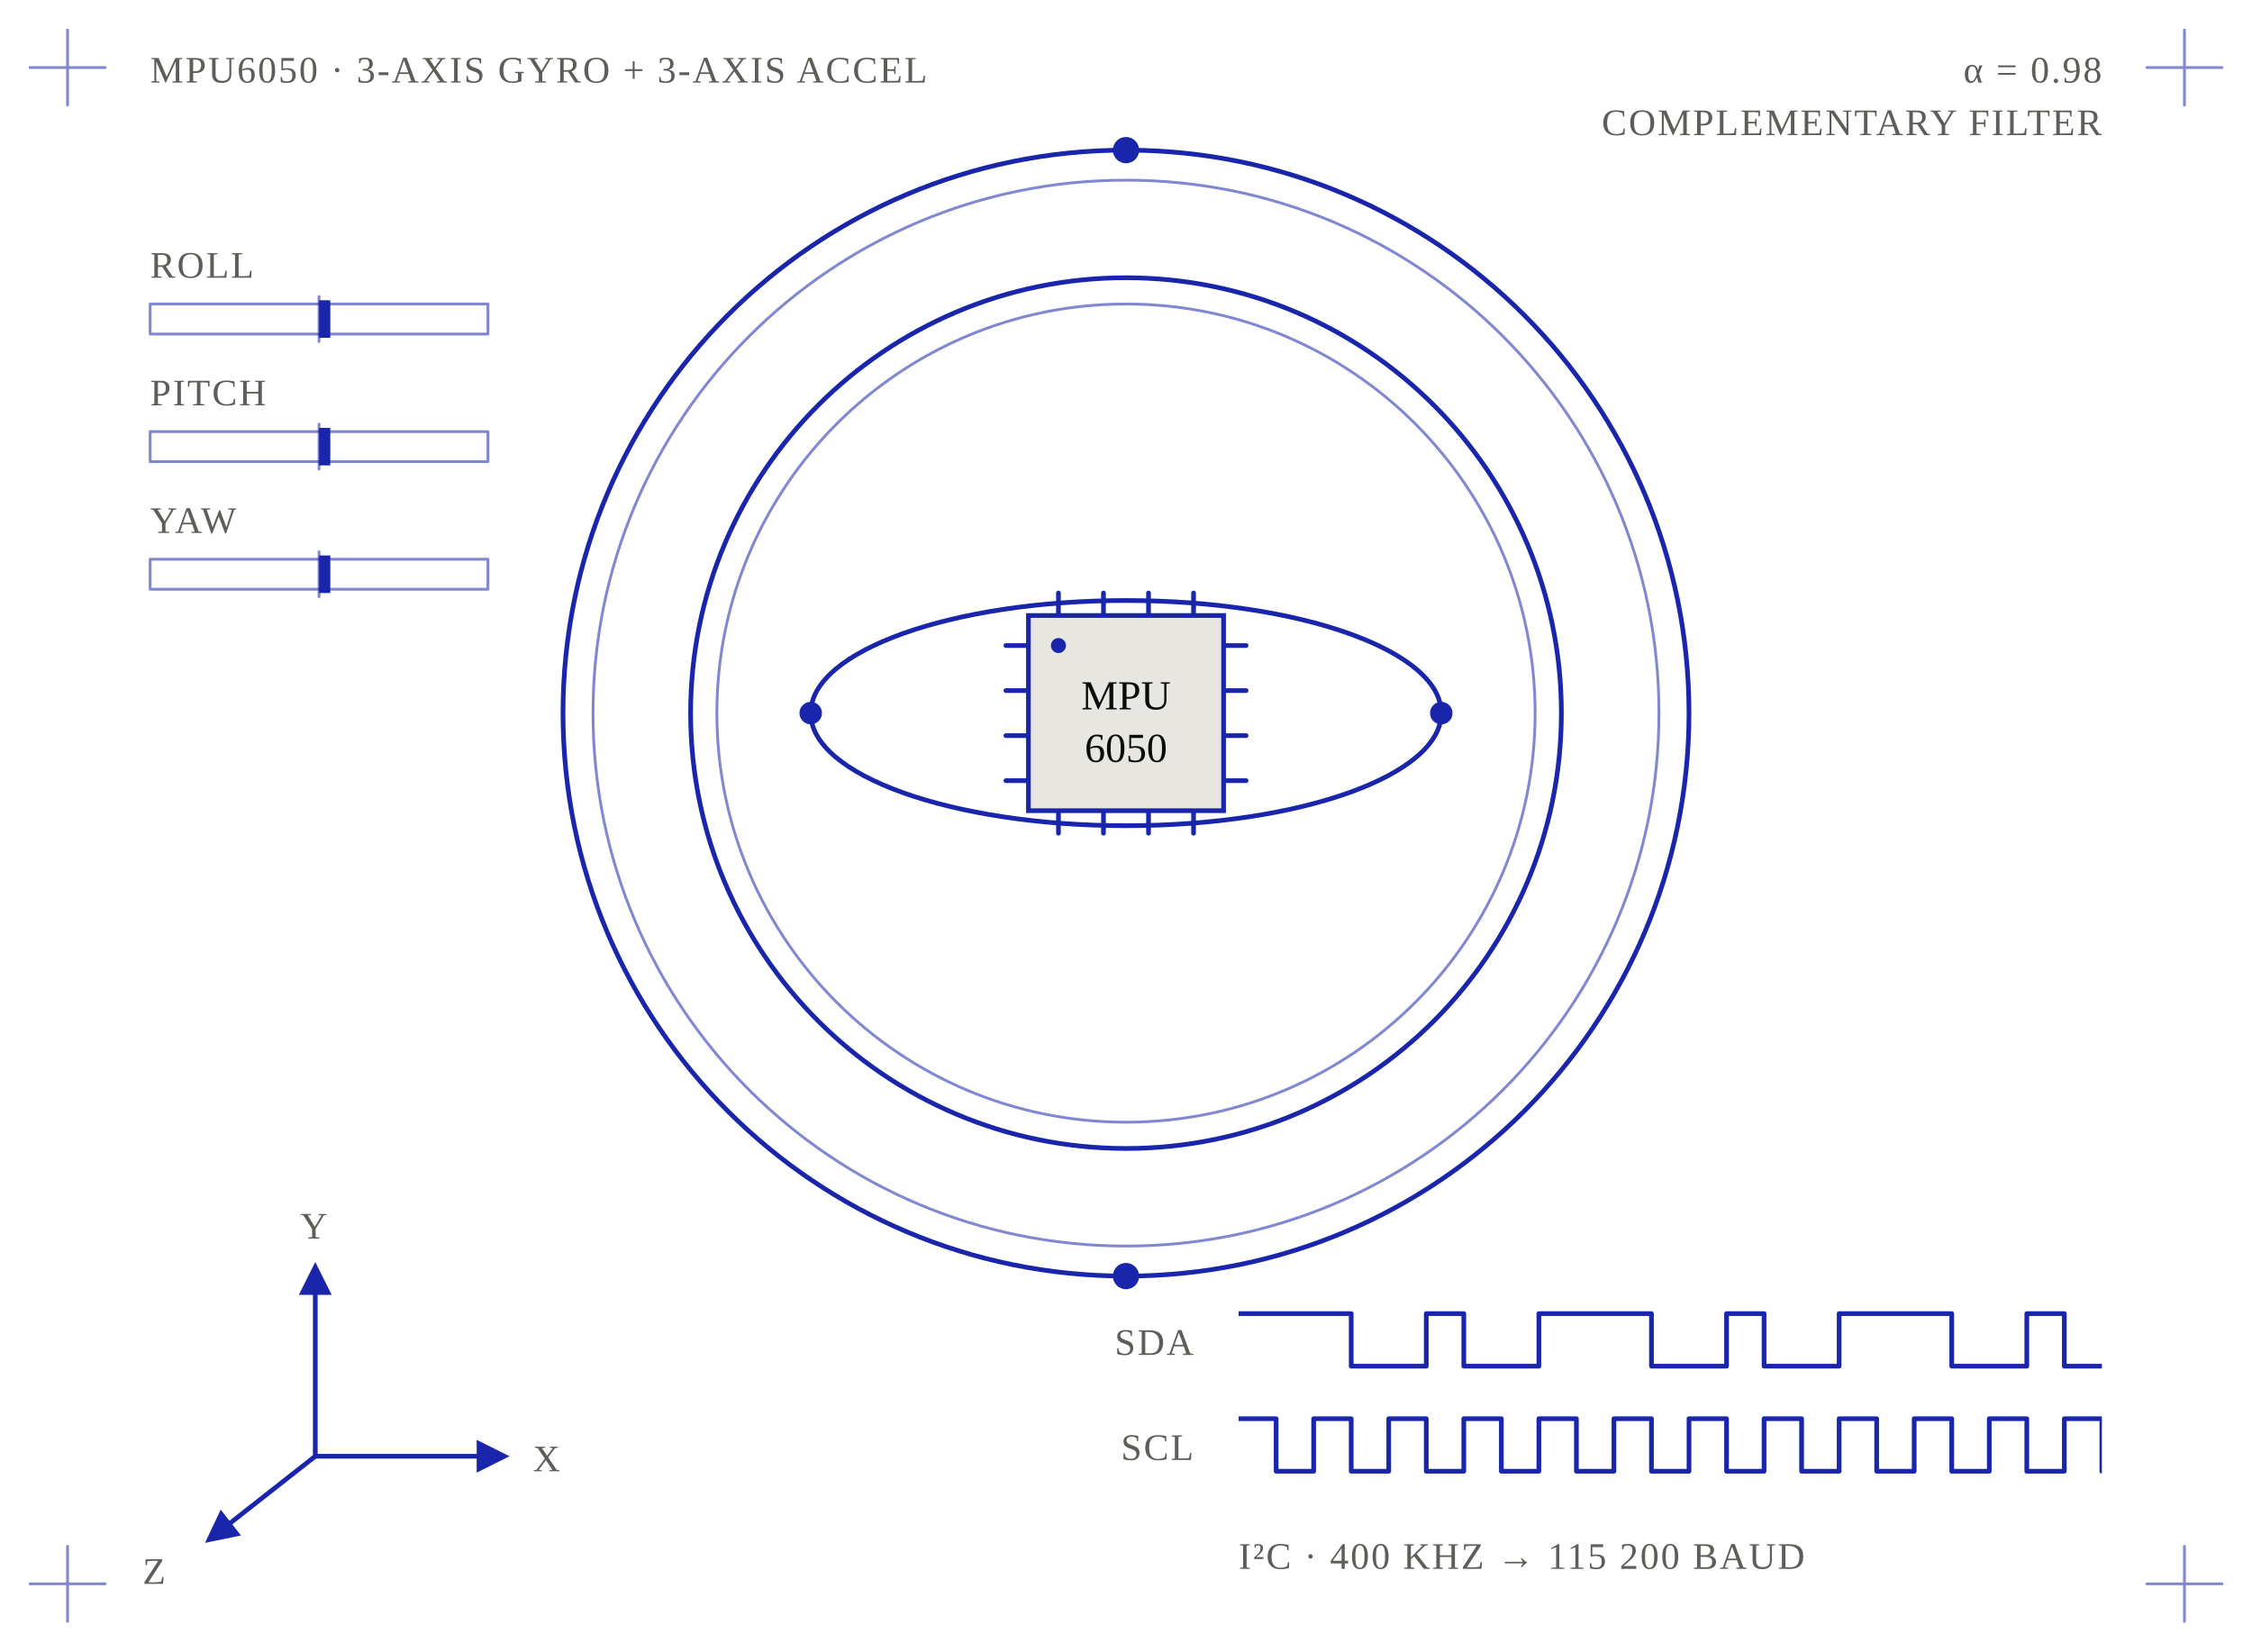
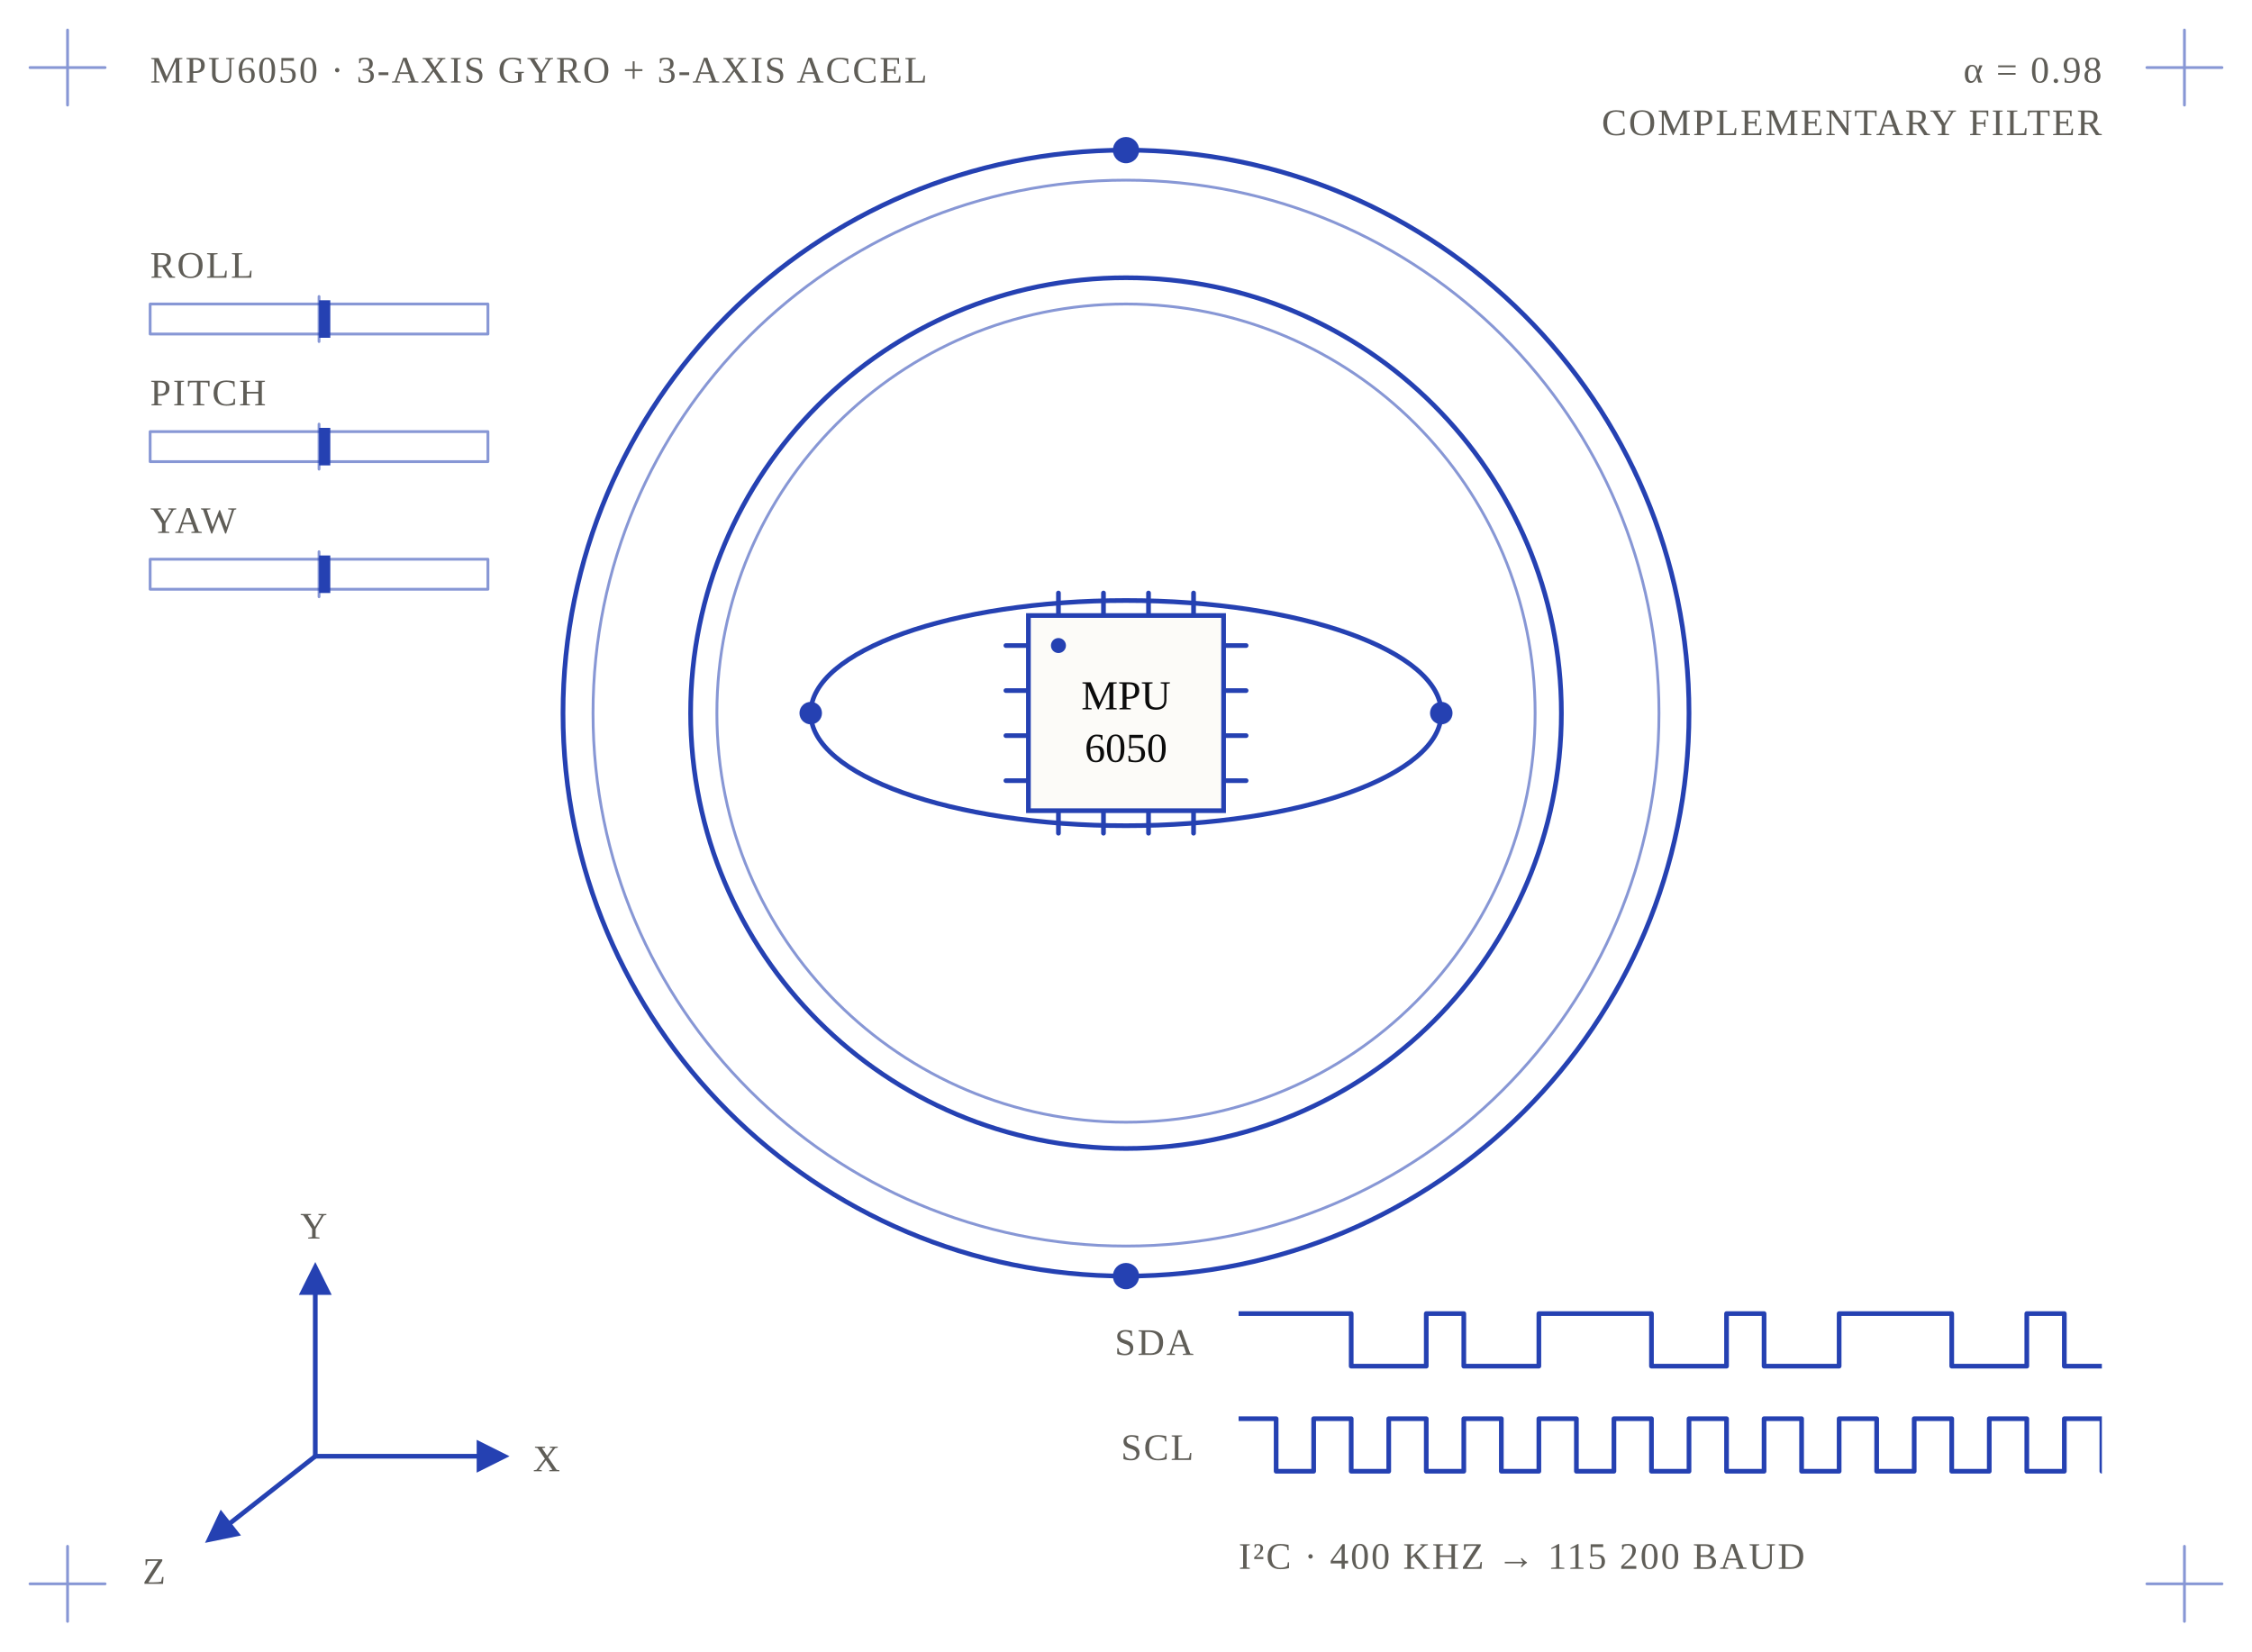
<svg xmlns="http://www.w3.org/2000/svg" class="dg anim" viewBox="0 0 600 440" role="img">
-   <style>.dg-ln{fill:none;stroke:var(--line,#1925aa);stroke-width:1.25;stroke-linecap:round;stroke-linejoin:round}.dg-thin{stroke-width:.75;opacity:.55}.dg-dash{stroke-dasharray:4 5}.dg-fc{fill:var(--line,#1925aa)}.dg-box{fill:var(--plate,#e8e6e0);stroke:var(--line,#1925aa);stroke-width:1.25}.dg-t{font-family:var(--mono, ui-monospace, Menlo, monospace);font-size:13px;fill:var(--ink,#0b0b0b)}.dg-s{font-family:var(--mono, ui-monospace, Menlo, monospace);font-size:10px;letter-spacing:.05em;fill:var(--muted,#5f5d57)}.dg-m{text-anchor:middle}.dg-e{text-anchor:end}.dg-sweep{fill:var(--line,#1925aa);fill-opacity:.12}</style>
+   <style>.dg-ln{fill:none;stroke:var(--line,#2541b2);stroke-width:1.25;stroke-linecap:round;stroke-linejoin:round}.dg-thin{stroke-width:.75;opacity:.55}.dg-dash{stroke-dasharray:4 5}.dg-fc{fill:var(--line,#2541b2)}.dg-box{fill:var(--plate,#fcfbf8);stroke:var(--line,#2541b2);stroke-width:1.25}.dg-t{font-family:var(--mono, ui-monospace, Menlo, monospace);font-size:13px;fill:var(--ink,#0b0b0b)}.dg-s{font-family:var(--mono, ui-monospace, Menlo, monospace);font-size:10px;letter-spacing:.05em;fill:var(--muted,#5f5d57)}.dg-m{text-anchor:middle}.dg-e{text-anchor:end}.dg-sweep{fill:var(--line,#2541b2);fill-opacity:.12}</style>
  <defs>
    <marker id="u-arr" viewBox="0 0 10 10" refX="8" refY="5" markerWidth="7" markerHeight="7" orient="auto-start-reverse">
      <path class="dg-fc" d="M0 0 L10 5 L0 10 z" />
    </marker>
  </defs>
  <path class="dg-ln dg-thin" d="M8 18 H28 M18 8 V28 M572 18 H592 M582 8 V28 M8 422 H28 M18 412 V432 M572 422 H592 M582 412 V432" />
  <defs>
    <clipPath id="u-clip">
      <rect x="330" y="344" width="230" height="54" />
    </clipPath>
  </defs>
  <text class="dg-s" x="40" y="22">MPU6050 · 3-AXIS GYRO + 3-AXIS ACCEL</text>
  <text class="dg-s dg-e" x="560" y="22">α = 0.98</text>
  <text class="dg-s dg-e" x="560" y="36">COMPLEMENTARY FILTER</text>
  <g transform="translate(40 74)">
    <text class="dg-s" y="0">ROLL</text>
    <rect class="dg-ln dg-thin" x="0" y="7" width="90" height="8" />
    <path class="dg-ln dg-thin" d="M45 5 V17" />
    <rect class="dg-fc" x="45" y="6" width="3" height="10">
      <animate attributeName="x" values="45;72;24;58;45" dur="5s" repeatCount="indefinite" calcMode="spline" keyTimes="0;0.25;0.5;0.75;1" keySplines="0.45 0 0.55 1;0.45 0 0.55 1;0.45 0 0.55 1;0.45 0 0.55 1" />
    </rect>
  </g>
  <g transform="translate(40 108)">
    <text class="dg-s" y="0">PITCH</text>
    <rect class="dg-ln dg-thin" x="0" y="7" width="90" height="8" />
    <path class="dg-ln dg-thin" d="M45 5 V17" />
    <rect class="dg-fc" x="45" y="6" width="3" height="10">
      <animate attributeName="x" values="45;30;66;40;45" dur="6.5s" repeatCount="indefinite" calcMode="spline" keyTimes="0;0.25;0.5;0.75;1" keySplines="0.45 0 0.55 1;0.45 0 0.55 1;0.45 0 0.55 1;0.45 0 0.55 1" />
    </rect>
  </g>
  <g transform="translate(40 142)">
    <text class="dg-s" y="0">YAW</text>
    <rect class="dg-ln dg-thin" x="0" y="7" width="90" height="8" />
    <path class="dg-ln dg-thin" d="M45 5 V17" />
    <rect class="dg-fc" x="45" y="6" width="3" height="10">
      <animate attributeName="x" values="45;60;52;20;45" dur="8s" repeatCount="indefinite" calcMode="spline" keyTimes="0;0.25;0.5;0.75;1" keySplines="0.45 0 0.55 1;0.45 0 0.55 1;0.45 0 0.55 1;0.45 0 0.55 1" />
    </rect>
  </g>
  <g transform="translate(300 190)">
    <ellipse class="dg-ln" rx="150" ry="150">
      <animate attributeName="rx" values="150;34;150" keyTimes="0;0.5;1" dur="9s" repeatCount="indefinite" calcMode="spline" keySplines="0.45 0 0.55 1;0.45 0 0.55 1" />
    </ellipse>
    <ellipse class="dg-ln dg-thin" rx="142" ry="142">
      <animate attributeName="rx" values="142;28;142" keyTimes="0;0.5;1" dur="9s" repeatCount="indefinite" calcMode="spline" keySplines="0.45 0 0.55 1;0.45 0 0.55 1" />
    </ellipse>
    <circle class="dg-fc" cx="0" cy="-150" r="3.5" />
    <circle class="dg-fc" cx="0" cy="150" r="3.5" />
    <ellipse class="dg-ln" rx="116" ry="116">
      <animate attributeName="ry" values="116;34;116" keyTimes="0;0.5;1" dur="6.5s" repeatCount="indefinite" calcMode="spline" keySplines="0.45 0 0.55 1;0.45 0 0.55 1" />
    </ellipse>
    <ellipse class="dg-ln dg-thin" rx="109" ry="109">
      <animate attributeName="ry" values="109;30;109" keyTimes="0;0.5;1" dur="6.5s" repeatCount="indefinite" calcMode="spline" keySplines="0.45 0 0.55 1;0.45 0 0.55 1" />
    </ellipse>
    <g>
      <animateTransform attributeName="transform" type="rotate" from="0" to="360" dur="16s" repeatCount="indefinite" />
      <ellipse class="dg-ln" rx="84" ry="30" />
      <circle class="dg-fc" cx="84" cy="0" r="3" />
      <circle class="dg-fc" cx="-84" cy="0" r="3" />
    </g>
    <g>
      <animateTransform attributeName="transform" type="rotate" values="-10;10;-10" keyTimes="0;0.5;1" dur="4.5s" repeatCount="indefinite" calcMode="spline" keySplines="0.45 0 0.55 1;0.45 0 0.55 1" />
      <path class="dg-ln" d="M-18 -26 V-32 M-18 26 V32 M-26 -18 H-32 M26 -18 H32 M-6 -26 V-32 M-6 26 V32 M-26 -6 H-32 M26 -6 H32 M6 -26 V-32 M6 26 V32 M-26 6 H-32 M26 6 H32 M18 -26 V-32 M18 26 V32 M-26 18 H-32 M26 18 H32" />
      <rect class="dg-box" x="-26" y="-26" width="52" height="52" />
      <circle class="dg-fc" cx="-18" cy="-18" r="2" />
      <text class="dg-t dg-m" y="-1" style="font-size:11px">MPU</text>
      <text class="dg-t dg-m" y="13" style="font-size:11px">6050</text>
    </g>
  </g>
  <g transform="translate(84 388)">
    <path class="dg-ln" d="M0 0 H50" marker-end="url(#u-arr)" />
    <path class="dg-ln" d="M0 0 V-50" marker-end="url(#u-arr)" />
    <path class="dg-ln" d="M0 0 L-28 22" marker-end="url(#u-arr)" />
    <text class="dg-s" x="58" y="4">X</text>
    <text class="dg-s" x="-4" y="-58">Y</text>
    <text class="dg-s" x="-46" y="34">Z</text>
  </g>
  <text class="dg-s dg-e" x="318" y="361">SDA</text>
  <text class="dg-s dg-e" x="318" y="389">SCL</text>
  <g clip-path="url(#u-clip)">
    <g>
      <animateTransform attributeName="transform" type="translate" from="0 0" to="-80 0" dur="1.8s" repeatCount="indefinite" />
      <path class="dg-ln" d="M330 350 V350 H360 V364 H380 V350 H390 V364 H410 V350 H440 V364 H460 V350 H470 V364 H490 V350 H520 V364 H540 V350 H550 V364 H570 V350 H600 V364 H620 V350 H630 V364 H650" />
      <path class="dg-ln" d="M330 378 V378 H340 V392 H350 V378 H360 V392 H370 V378 H380 V392 H390 V378 H400 V392 H410 V378 H420 V392 H430 V378 H440 V392 H450 V378 H460 V392 H470 V378 H480 V392 H490 V378 H500 V392 H510 V378 H520 V392 H530 V378 H540 V392 H550 V378 H560 V392 H570 V378 H580 V392 H590 V378 H600 V392 H610 V378 H620 V392 H630 V378 H640 V392 H650" />
    </g>
  </g>
  <text class="dg-s" x="330" y="418">I²C · 400 KHZ → 115 200 BAUD</text>
</svg>
